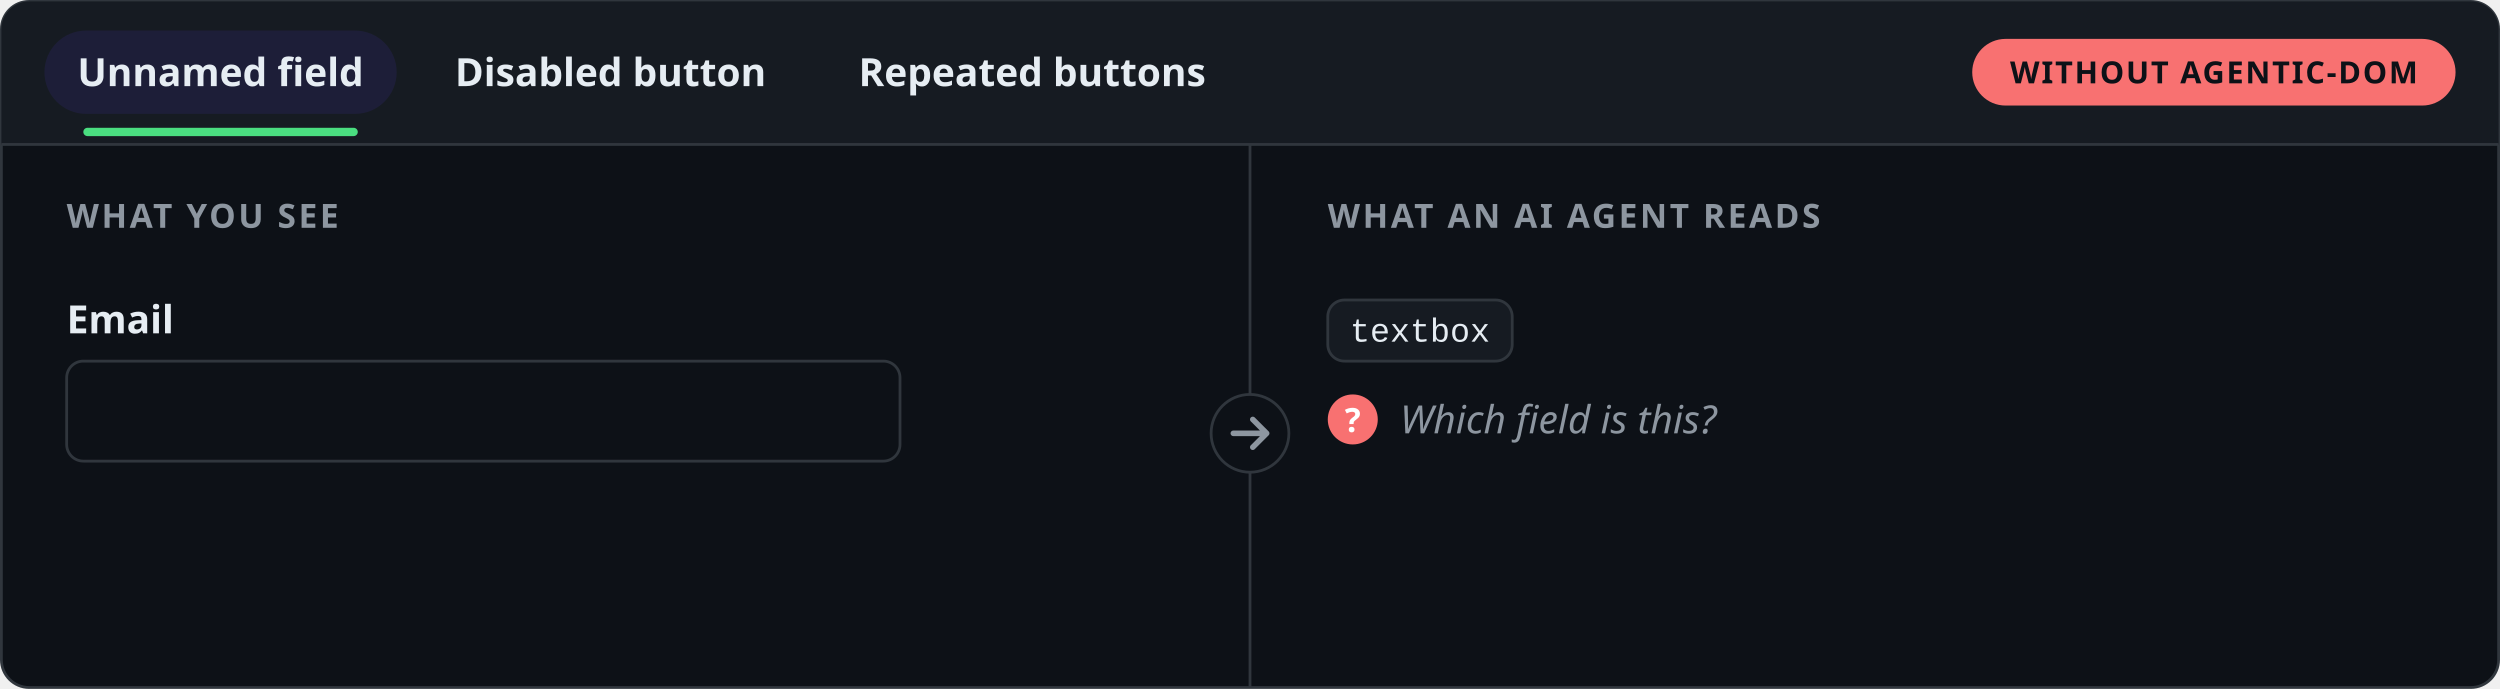
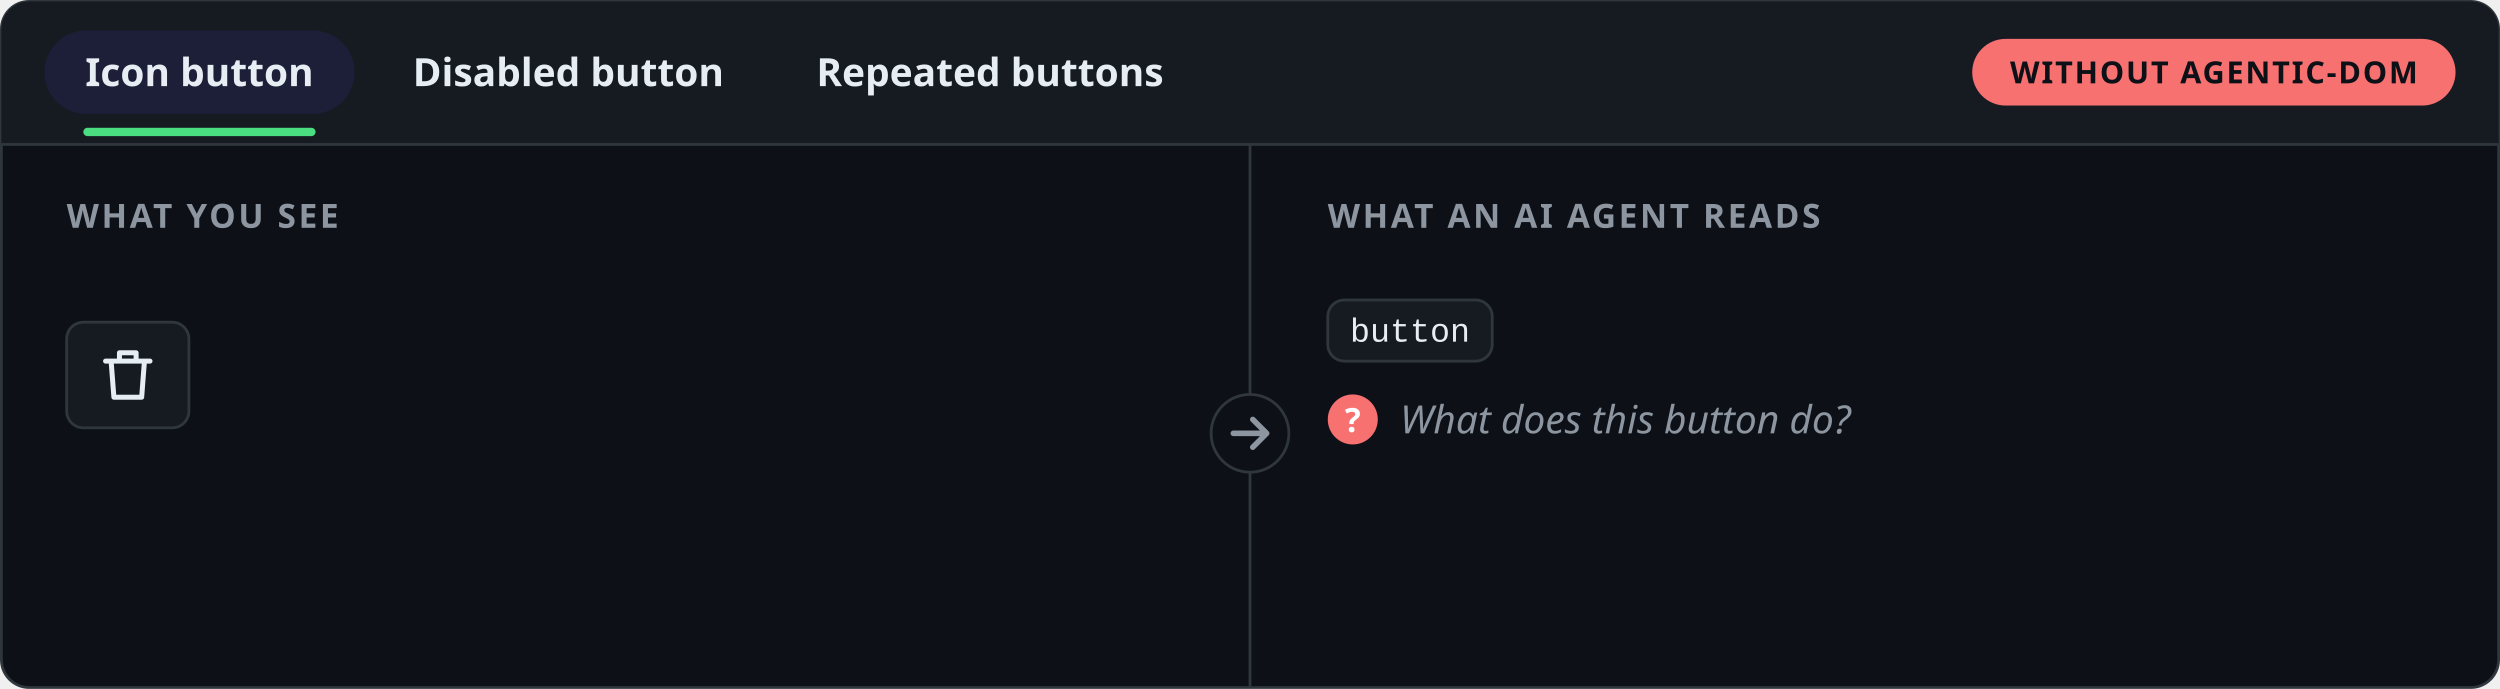
<svg xmlns="http://www.w3.org/2000/svg" width="900" height="248" viewBox="0 0 900 248">
  <style>.cd{font:12px ui-monospace,SFMono-Regular,Menlo,Consolas,'Liberation Mono',monospace;fill:#e6edf3}.n{font:13px -apple-system,BlinkMacSystemFont,'Segoe UI','Noto Sans',Helvetica,Arial,sans-serif;fill:#8d96a0}.q{font:italic 14px -apple-system,BlinkMacSystemFont,'Segoe UI','Noto Sans',Helvetica,Arial,sans-serif;fill:#8d96a0}.a{font:700 14px -apple-system,BlinkMacSystemFont,'Segoe UI','Noto Sans',Helvetica,Arial,sans-serif;fill:#4ade80}.qi{font:700 12px -apple-system,BlinkMacSystemFont,'Segoe UI','Noto Sans',Helvetica,Arial,sans-serif;fill:#ffffff}.k{font:700 12px -apple-system,BlinkMacSystemFont,'Segoe UI','Noto Sans',Helvetica,Arial,sans-serif;letter-spacing:.08em;fill:#8d96a0}.ul{font:600 14px -apple-system,BlinkMacSystemFont,'Segoe UI','Noto Sans',Helvetica,Arial,sans-serif;fill:#e6edf3}.um{font:13px -apple-system,BlinkMacSystemFont,'Segoe UI','Noto Sans',Helvetica,Arial,sans-serif;fill:#8d96a0}.ub{font:600 14px -apple-system,BlinkMacSystemFont,'Segoe UI','Noto Sans',Helvetica,Arial,sans-serif;fill:#8d96a0;opacity:.6}.ue{font:600 13px -apple-system,BlinkMacSystemFont,'Segoe UI','Noto Sans',Helvetica,Arial,sans-serif;fill:#e6edf3}.pw{font:700 11px -apple-system,BlinkMacSystemFont,'Segoe UI','Noto Sans',Helvetica,Arial,sans-serif;letter-spacing:.06em;fill:#0d1117}.tab{font:600 14px -apple-system,BlinkMacSystemFont,'Segoe UI','Noto Sans',Helvetica,Arial,sans-serif;fill:#e6edf3}@keyframes s0{0%,0.00%{opacity:0}1.00%,32.33%{opacity:1}33.33%,100%{opacity:0}}@keyframes s1{0%,0.00%{opacity:0}1.00%,15.67%{opacity:1}16.67%,100%{opacity:0}}@keyframes s2{0%,16.67%{opacity:0}17.67%,32.33%{opacity:1}33.33%,100%{opacity:0}}@keyframes s3{0%,33.33%{opacity:0}34.33%,49.00%{opacity:1}50.00%,100%{opacity:0}}@keyframes s4{0%,50.00%{opacity:0}51.00%,65.67%{opacity:1}66.67%,100%{opacity:0}}@keyframes s5{0%,66.67%{opacity:0}67.67%,99.00%{opacity:1}100.00%,100%{opacity:0}}@keyframes s6{0%,66.67%{opacity:0}67.67%,82.33%{opacity:1}83.33%,100%{opacity:0}}@keyframes s7{0%,83.33%{opacity:0}84.33%,99.00%{opacity:1}100.00%,100%{opacity:0}}@keyframes u0{0%,0.00%{transform:scaleX(0)}33.33%,100%{transform:scaleX(1)}}@keyframes s8{0%,0.00%{opacity:0}1.00%,32.33%{opacity:1}33.33%,100%{opacity:0}}@keyframes u1{0%,33.33%{transform:scaleX(0)}66.67%,100%{transform:scaleX(1)}}@keyframes s9{0%,33.33%{opacity:0}34.33%,65.67%{opacity:1}66.67%,100%{opacity:0}}@keyframes u2{0%,66.67%{transform:scaleX(0)}100.00%,100%{transform:scaleX(1)}}@keyframes s10{0%,66.67%{opacity:0}67.67%,99.00%{opacity:1}100.00%,100%{opacity:0}}</style>
  <rect x="0.5" y="0.5" width="899" height="247" rx="10" fill="#0d1117" stroke="#30363d" />
  <path d="M0.5 52V10.5a10 10 0 0 1 10-10h879a10 10 0 0 1 10 10V52z" fill="#161b22" />
  <path d="M0.5 52H899.5M450 52V247.5" stroke="#30363d" />
  <text class="k" x="24" y="82">WHAT YOU SEE</text>
  <text class="k" x="478" y="82">WHAT AN AI AGENT READS</text>
  <circle cx="450" cy="156" r="14" fill="#0d1117" stroke="#30363d" />
  <path d="M444 156H456m-5-5l5 5-5 5" fill="none" stroke="#8d96a0" stroke-width="2" stroke-linecap="round" stroke-linejoin="round" />
  <g style="animation:s0 48s infinite">
-     <text class="ul" x="24" y="120">Email</text>
-     <rect x="24" y="130" width="300" height="36" rx="6" fill="#0d1117" stroke="#30363d" />
+     <rect x="24" y="116" width="44" height="38" rx="6" fill="#161b22" stroke="#30363d" />
+     <path transform="translate(36 125)" d="M2 5h16M7 5V2h6v3M4 5l1 13h10l1-13" fill="none" stroke="#e6edf3" stroke-width="1.8" stroke-linecap="round" stroke-linejoin="round" />
  </g>
  <g style="animation:s1 48s infinite">
    <rect x="710" y="14" width="174" height="24" rx="12" fill="#f87171" />
    <text class="pw" x="797" y="30" text-anchor="middle">WITHOUT AGENTIC-DOM</text>
-     <rect x="478" y="108" width="66.4" height="22" rx="6" fill="#161b22" stroke="#30363d" />
-     <text class="cd" x="486" y="123">textbox</text>
+     <rect x="478" y="108" width="59.2" height="22" rx="6" fill="#161b22" stroke="#30363d" />
+     <text class="cd" x="486" y="123">button</text>
    <circle cx="487" cy="151" r="9" fill="#f87171" />
    <text class="qi" x="487" y="155.5" text-anchor="middle">?</text>
-     <text class="q" x="504" y="156">Which field is this?</text>
+     <text class="q" x="504" y="156">What does this button do?</text>
  </g>
  <g style="opacity:0;animation:s2 48s infinite">
    <rect x="734" y="14" width="150" height="24" rx="12" fill="#4ade80" />
    <text class="pw" x="809" y="30" text-anchor="middle">WITH AGENTIC-DOM</text>
    <rect x="0.5" y="0.5" width="899" height="247" rx="10" fill="none" stroke="#4ade80" stroke-width="1.5" />
    <rect x="478" y="108" width="124" height="22" rx="6" fill="#161b22" stroke="#30363d" />
-     <text class="cd" x="486" y="123">textbox "Email"</text>
+     <text class="cd" x="486" y="123">button "Delete"</text>
    <circle cx="487" cy="151" r="9" fill="#4ade80" />
    <path d="M482.5 151l3 3 6-6.5" fill="none" stroke="#ffffff" stroke-width="2.2" stroke-linecap="round" stroke-linejoin="round" />
-     <text class="a" x="504" y="156">The email field.</text>
+     <text class="a" x="504" y="156">The delete button.</text>
  </g>
  <g style="opacity:0;animation:s3 48s infinite">
    <rect x="710" y="14" width="174" height="24" rx="12" fill="#f87171" />
    <text class="pw" x="797" y="30" text-anchor="middle">WITHOUT AGENTIC-DOM</text>
    <rect x="478" y="108" width="102.4" height="22" rx="6" fill="#161b22" stroke="#30363d" />
    <text class="cd" x="486" y="123">button "Pay"</text>
    <text class="n" x="588.4" y="123">disabled</text>
    <circle cx="487" cy="151" r="9" fill="#f87171" />
    <text class="qi" x="487" y="155.5" text-anchor="middle">?</text>
    <text class="q" x="504" y="156">Why can't I pay?</text>
    <rect x="24" y="116" width="120" height="38" rx="6" fill="#161b22" stroke="#30363d" />
    <text class="ub" x="84" y="140" text-anchor="middle">Pay</text>
  </g>
  <g style="opacity:0;animation:s4 48s infinite">
    <rect x="734" y="14" width="150" height="24" rx="12" fill="#4ade80" />
    <text class="pw" x="809" y="30" text-anchor="middle">WITH AGENTIC-DOM</text>
    <rect x="0.5" y="0.5" width="899" height="247" rx="10" fill="none" stroke="#4ade80" stroke-width="1.5" />
    <rect x="478" y="108" width="102.4" height="22" rx="6" fill="#161b22" stroke="#30363d" />
    <text class="cd" x="486" y="123">button "Pay"</text>
    <text class="n" x="588.4" y="123">disabled · "Add a card to pay."</text>
    <circle cx="487" cy="151" r="9" fill="#4ade80" />
    <path d="M482.5 151l3 3 6-6.5" fill="none" stroke="#ffffff" stroke-width="2.2" stroke-linecap="round" stroke-linejoin="round" />
    <text class="a" x="504" y="156">Add a card first.</text>
    <rect x="24" y="116" width="120" height="38" rx="6" fill="#161b22" stroke="#30363d" />
    <text class="ub" x="84" y="140" text-anchor="middle">Pay</text>
    <text class="um" x="24" y="184">Add a card to pay.</text>
  </g>
  <g style="opacity:0;animation:s5 48s infinite">
    <text class="ul" x="24" y="123">Ana</text>
    <rect x="322" y="103" width="80" height="30" rx="6" fill="#161b22" stroke="#30363d" />
    <text class="ue" x="362" y="123" text-anchor="middle">Edit</text>
    <path d="M24 140H402" stroke="#30363d" />
    <text class="ul" x="24" y="167">Ben</text>
    <rect x="322" y="147" width="80" height="30" rx="6" fill="#161b22" stroke="#30363d" />
    <text class="ue" x="362" y="167" text-anchor="middle">Edit</text>
    <path d="M24 184H402" stroke="#30363d" />
    <text class="ul" x="24" y="211">Carl</text>
    <rect x="322" y="191" width="80" height="30" rx="6" fill="#161b22" stroke="#30363d" />
    <text class="ue" x="362" y="211" text-anchor="middle">Edit</text>
  </g>
  <g style="opacity:0;animation:s6 48s infinite">
    <rect x="710" y="14" width="174" height="24" rx="12" fill="#f87171" />
    <text class="pw" x="797" y="30" text-anchor="middle">WITHOUT AGENTIC-DOM</text>
    <rect x="478" y="108" width="109.6" height="22" rx="6" fill="#161b22" stroke="#30363d" />
    <text class="cd" x="486" y="123">button "Edit"</text>
    <rect x="478" y="136" width="109.6" height="22" rx="6" fill="#161b22" stroke="#30363d" />
    <text class="cd" x="486" y="151">button "Edit"</text>
    <rect x="478" y="164" width="109.6" height="22" rx="6" fill="#161b22" stroke="#30363d" />
    <text class="cd" x="486" y="179">button "Edit"</text>
    <circle cx="487" cy="207" r="9" fill="#f87171" />
    <text class="qi" x="487" y="211.5" text-anchor="middle">?</text>
    <text class="q" x="504" y="212">Which one is Ben's?</text>
  </g>
  <g style="opacity:0;animation:s7 48s infinite">
    <rect x="734" y="14" width="150" height="24" rx="12" fill="#4ade80" />
    <text class="pw" x="809" y="30" text-anchor="middle">WITH AGENTIC-DOM</text>
    <rect x="0.5" y="0.5" width="899" height="247" rx="10" fill="none" stroke="#4ade80" stroke-width="1.5" />
    <rect x="478" y="108" width="138.4" height="22" rx="6" fill="#161b22" stroke="#30363d" />
    <text class="cd" x="486" y="123">button "Edit Ana"</text>
    <rect x="478" y="136" width="138.4" height="22" rx="6" fill="#161b22" stroke="#30363d" />
    <text class="cd" x="486" y="151">button "Edit Ben"</text>
    <rect x="478" y="164" width="145.6" height="22" rx="6" fill="#161b22" stroke="#30363d" />
    <text class="cd" x="486" y="179">button "Edit Carl"</text>
    <circle cx="487" cy="207" r="9" fill="#4ade80" />
    <path d="M482.5 207l3 3 6-6.5" fill="none" stroke="#ffffff" stroke-width="2.2" stroke-linecap="round" stroke-linejoin="round" />
    <text class="a" x="504" y="212">"Edit Ben".</text>
  </g>
  <g style="animation:s8 48s infinite">
-     <rect x="16" y="11" width="126.8" height="30" rx="15" fill="#4b32c3" opacity=".14" />
-     <rect x="30" y="46" width="98.8" height="3" rx="1.5" fill="#4ade80" style="transform-box:fill-box;transform-origin:left;animation:u0 48s linear infinite" />
+     <rect x="16" y="11" width="111.6" height="30" rx="15" fill="#4b32c3" opacity=".14" />
+     <rect x="30" y="46" width="83.6" height="3" rx="1.5" fill="#4ade80" style="transform-box:fill-box;transform-origin:left;animation:u0 48s linear infinite" />
  </g>
-   <text class="tab" x="79.4" y="31" text-anchor="middle">Unnamed field</text>
+   <text class="tab" x="71.8" y="31" text-anchor="middle">Icon button</text>
  <g style="opacity:0;animation:s9 48s infinite">
-     <rect x="148.8" y="11" width="142" height="30" rx="15" fill="#4b32c3" opacity=".14" />
-     <rect x="162.8" y="46" width="114" height="3" rx="1.5" fill="#4ade80" style="transform-box:fill-box;transform-origin:left;animation:u1 48s linear infinite" />
+     <rect x="133.6" y="11" width="142" height="30" rx="15" fill="#4b32c3" opacity=".14" />
+     <rect x="147.6" y="46" width="114" height="3" rx="1.5" fill="#4ade80" style="transform-box:fill-box;transform-origin:left;animation:u1 48s linear infinite" />
  </g>
-   <text class="tab" x="219.8" y="31" text-anchor="middle">Disabled button</text>
+   <text class="tab" x="204.6" y="31" text-anchor="middle">Disabled button</text>
  <g style="opacity:0;animation:s10 48s infinite">
-     <rect x="296.8" y="11" width="149.6" height="30" rx="15" fill="#4b32c3" opacity=".14" />
-     <rect x="310.8" y="46" width="121.6" height="3" rx="1.5" fill="#4ade80" style="transform-box:fill-box;transform-origin:left;animation:u2 48s linear infinite" />
+     <rect x="281.6" y="11" width="149.6" height="30" rx="15" fill="#4b32c3" opacity=".14" />
+     <rect x="295.6" y="46" width="121.6" height="3" rx="1.5" fill="#4ade80" style="transform-box:fill-box;transform-origin:left;animation:u2 48s linear infinite" />
  </g>
-   <text class="tab" x="371.6" y="31" text-anchor="middle">Repeated buttons</text>
+   <text class="tab" x="356.4" y="31" text-anchor="middle">Repeated buttons</text>
</svg>
